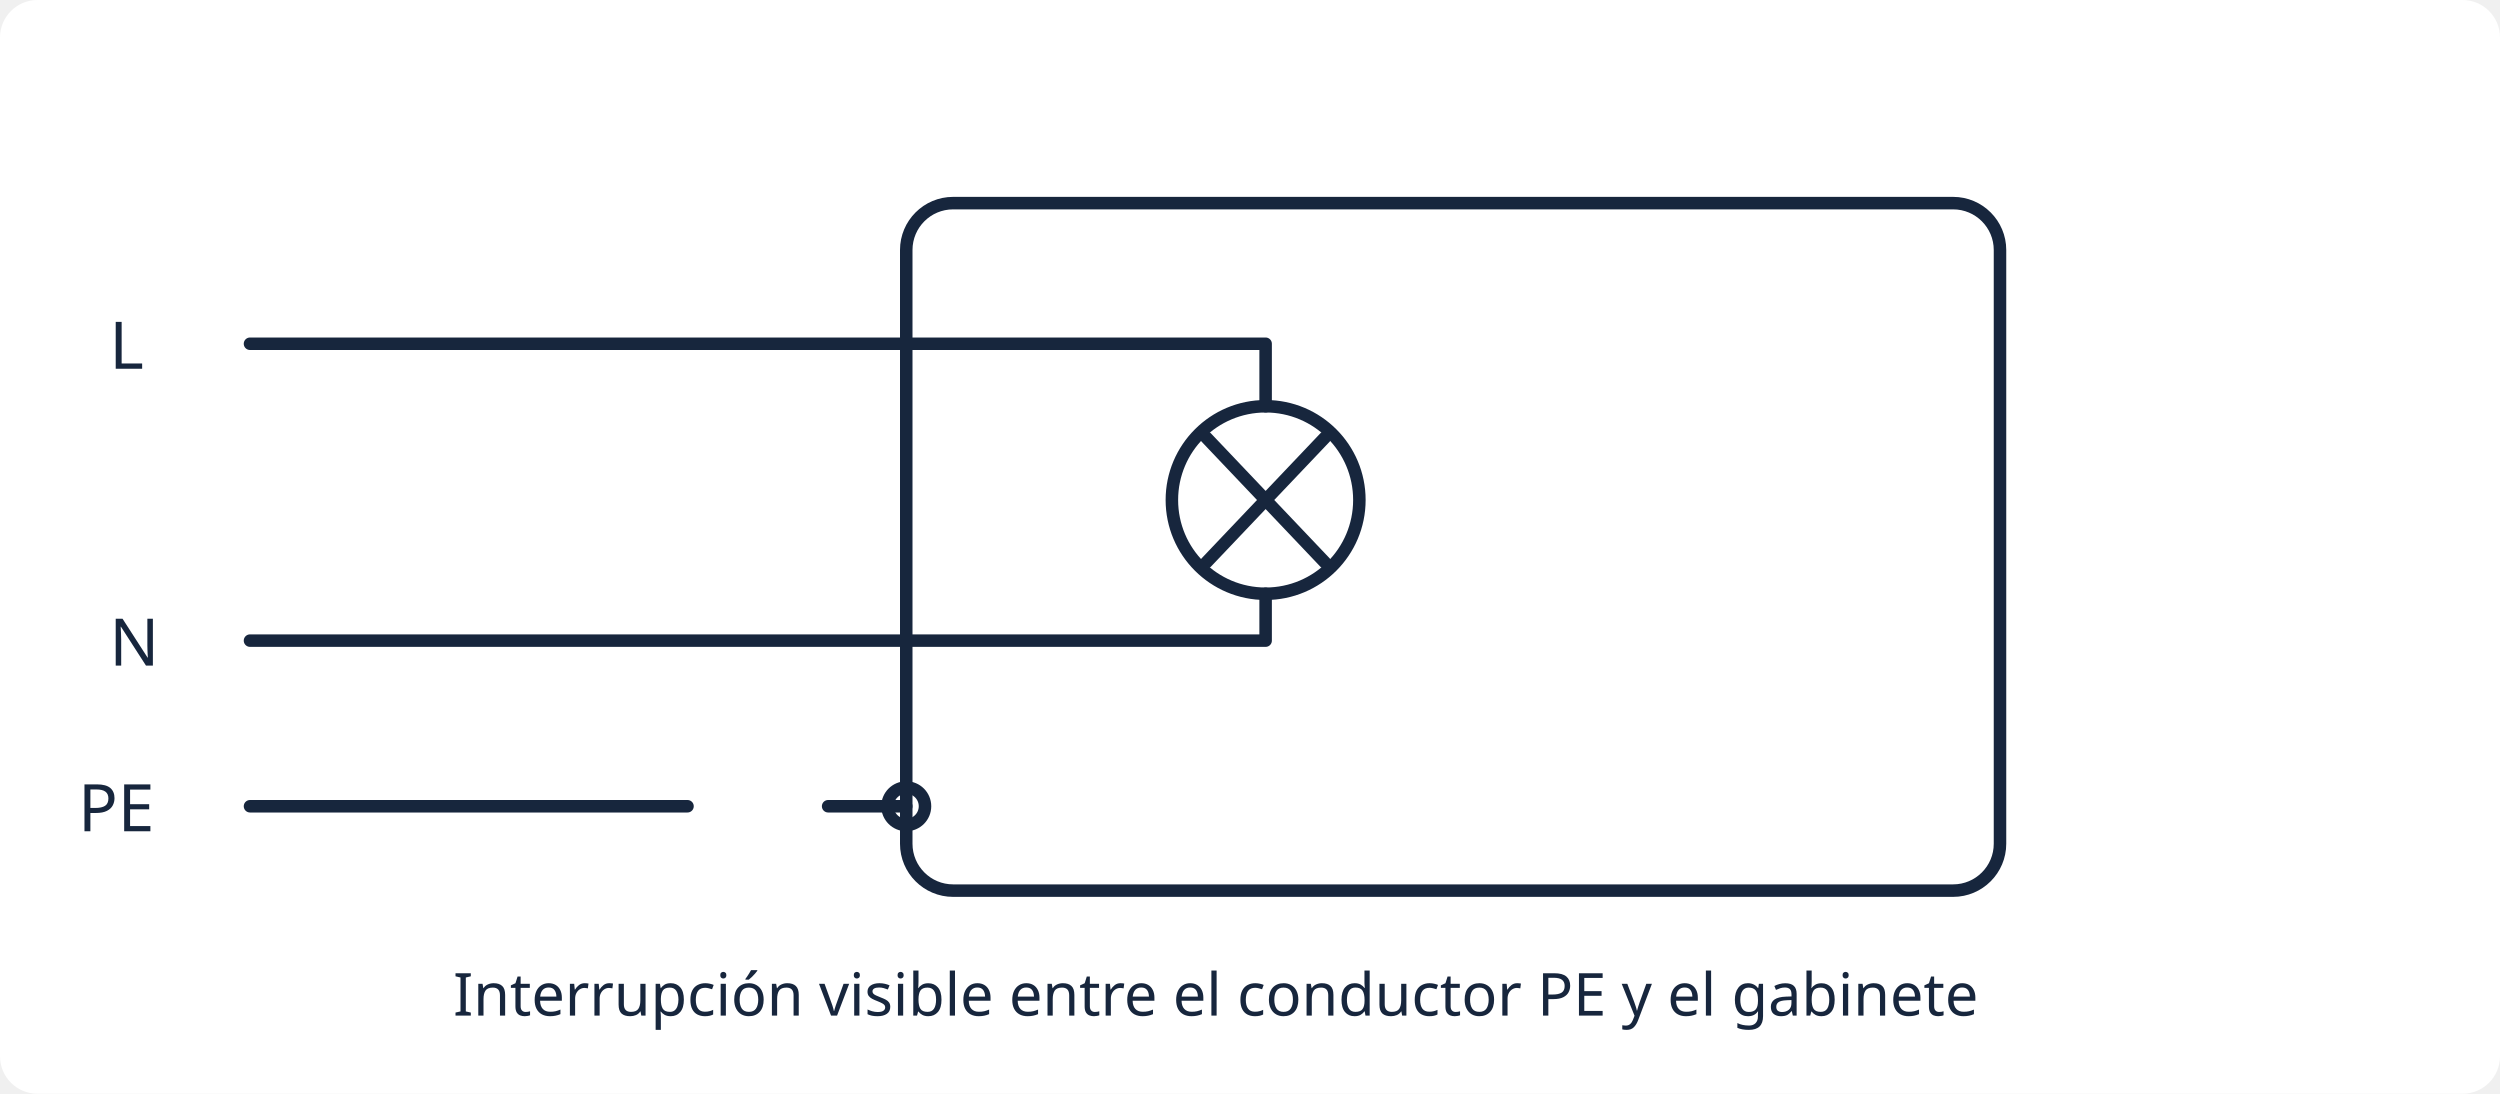
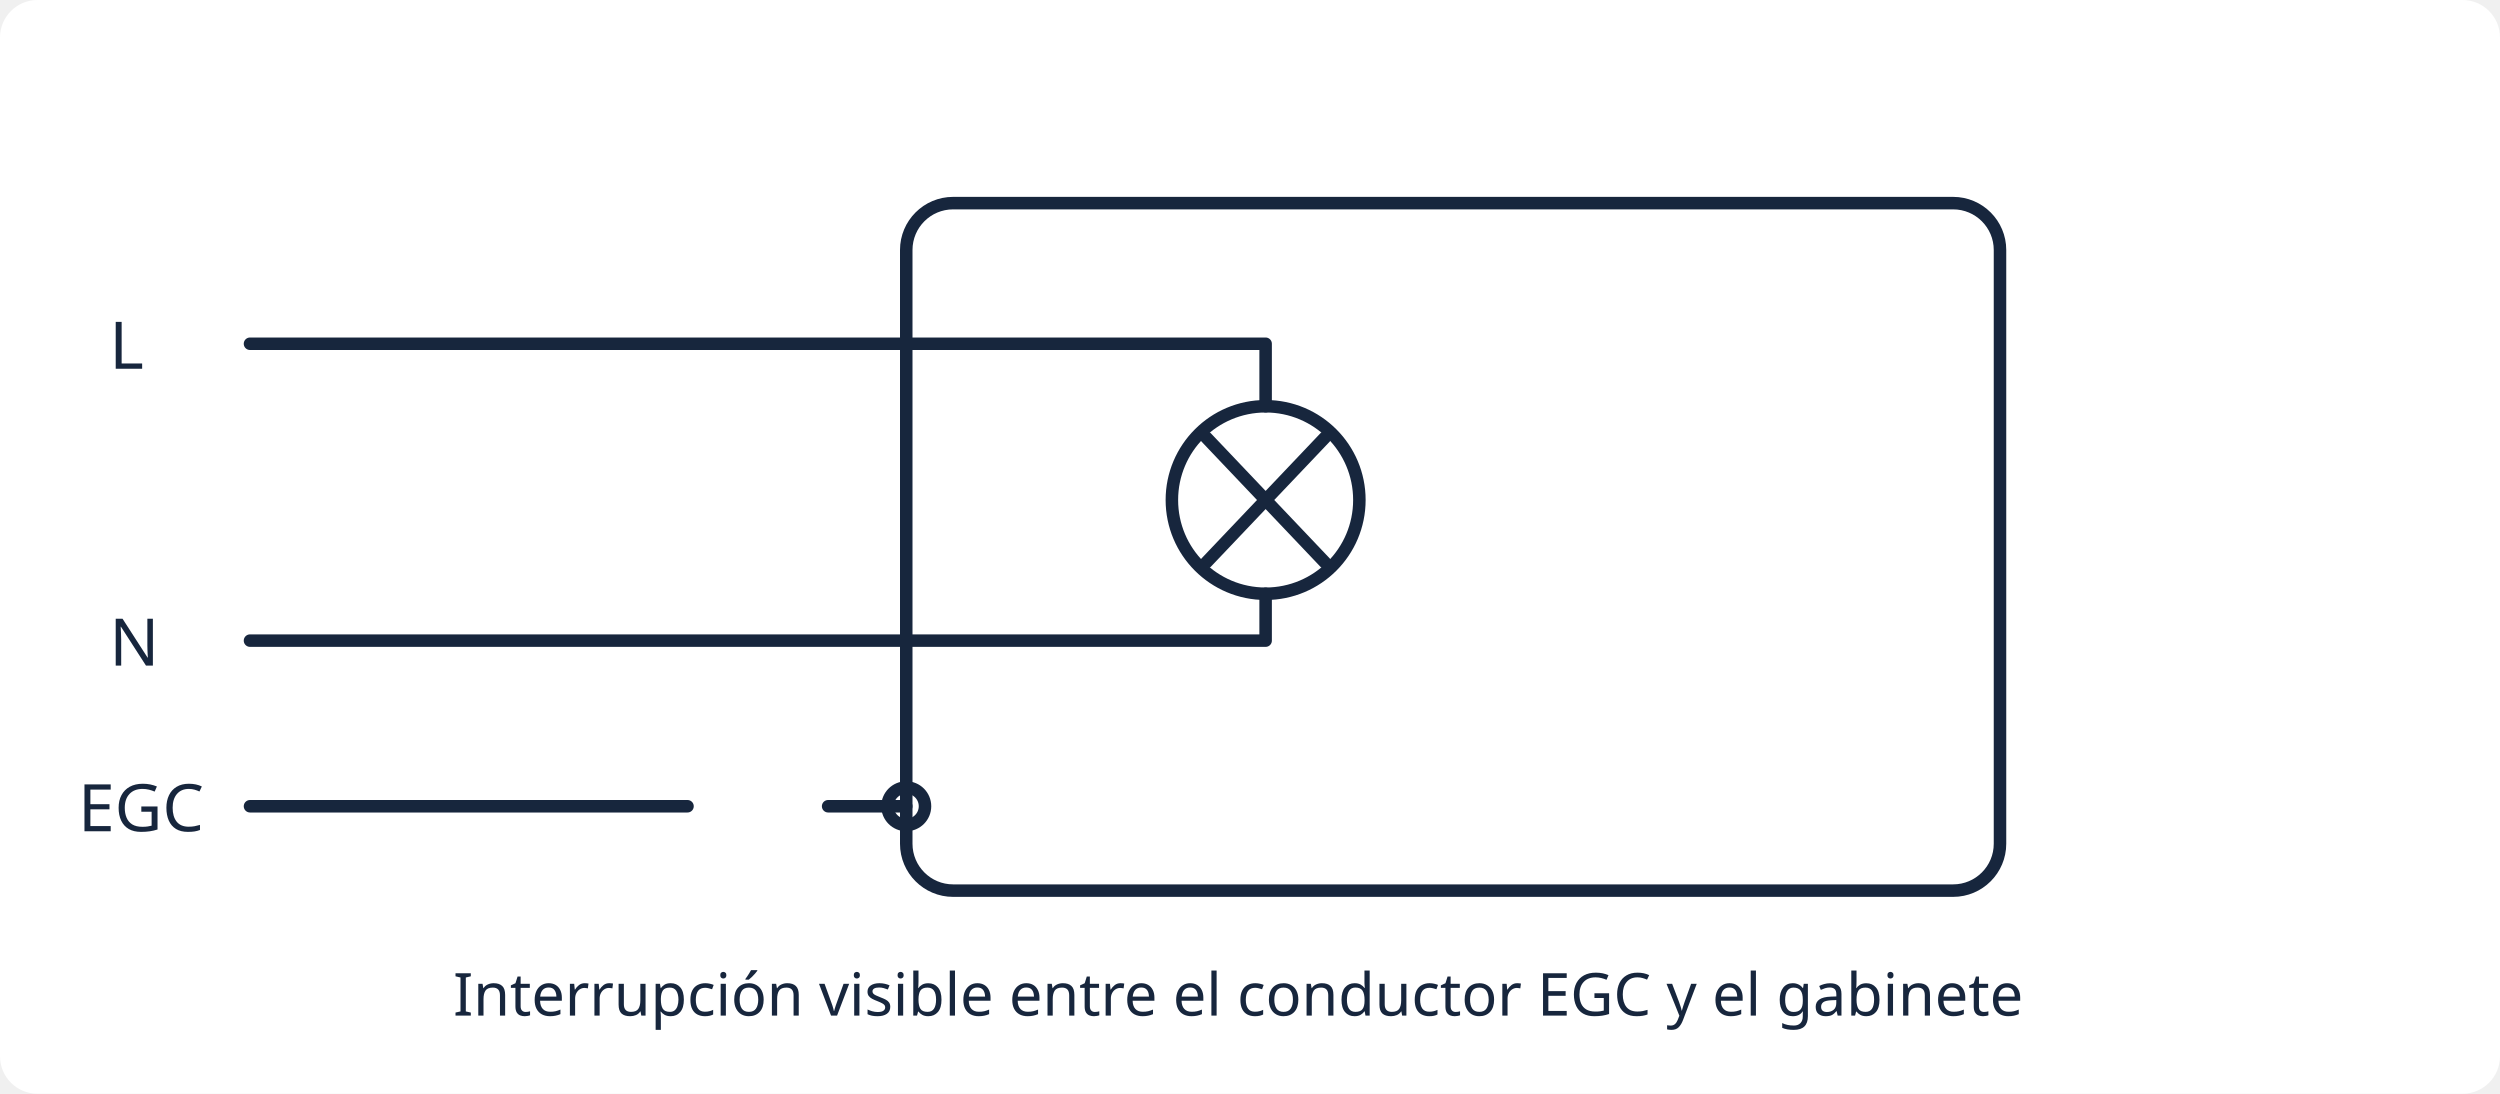
<svg xmlns="http://www.w3.org/2000/svg" viewBox="0 0 800 350">
  <rect width="800" height="350" rx="12" fill="#fff" />
  <g fill="none" stroke="#17263d" stroke-width="4" stroke-linecap="round" stroke-linejoin="round">
    <rect x="290" y="65" width="350" height="220" rx="15" />
    <path d="M80 110H405V130M80 205H405V190M80 258H220M265 258H290" />
    <circle cx="405" cy="160" r="30" />
    <path d="M386 140L424 180M424 140L386 180" />
    <circle cx="290" cy="258" r="6" />
    <text x="35" y="118" fill="#17263d" stroke="none" font-size="21" font-family="sans-serif">L</text>
    <text x="35" y="213" fill="#17263d" stroke="none" font-size="21" font-family="sans-serif">N</text>
-     <text x="25" y="266" fill="#17263d" stroke="none" font-size="21" font-family="sans-serif">PE</text>
-     <text x="145" y="325" fill="#17263d" stroke="none" font-size="19" font-family="sans-serif">Interrupción visible entre el conductor PE y el gabinete</text>
+     <text x="25" y="266" fill="#17263d" stroke="none" font-size="21" font-family="sans-serif">EGC</text>
+     <text x="145" y="325" fill="#17263d" stroke="none" font-size="19" font-family="sans-serif">Interrupción visible entre el conductor EGC y el gabinete</text>
  </g>
</svg>
